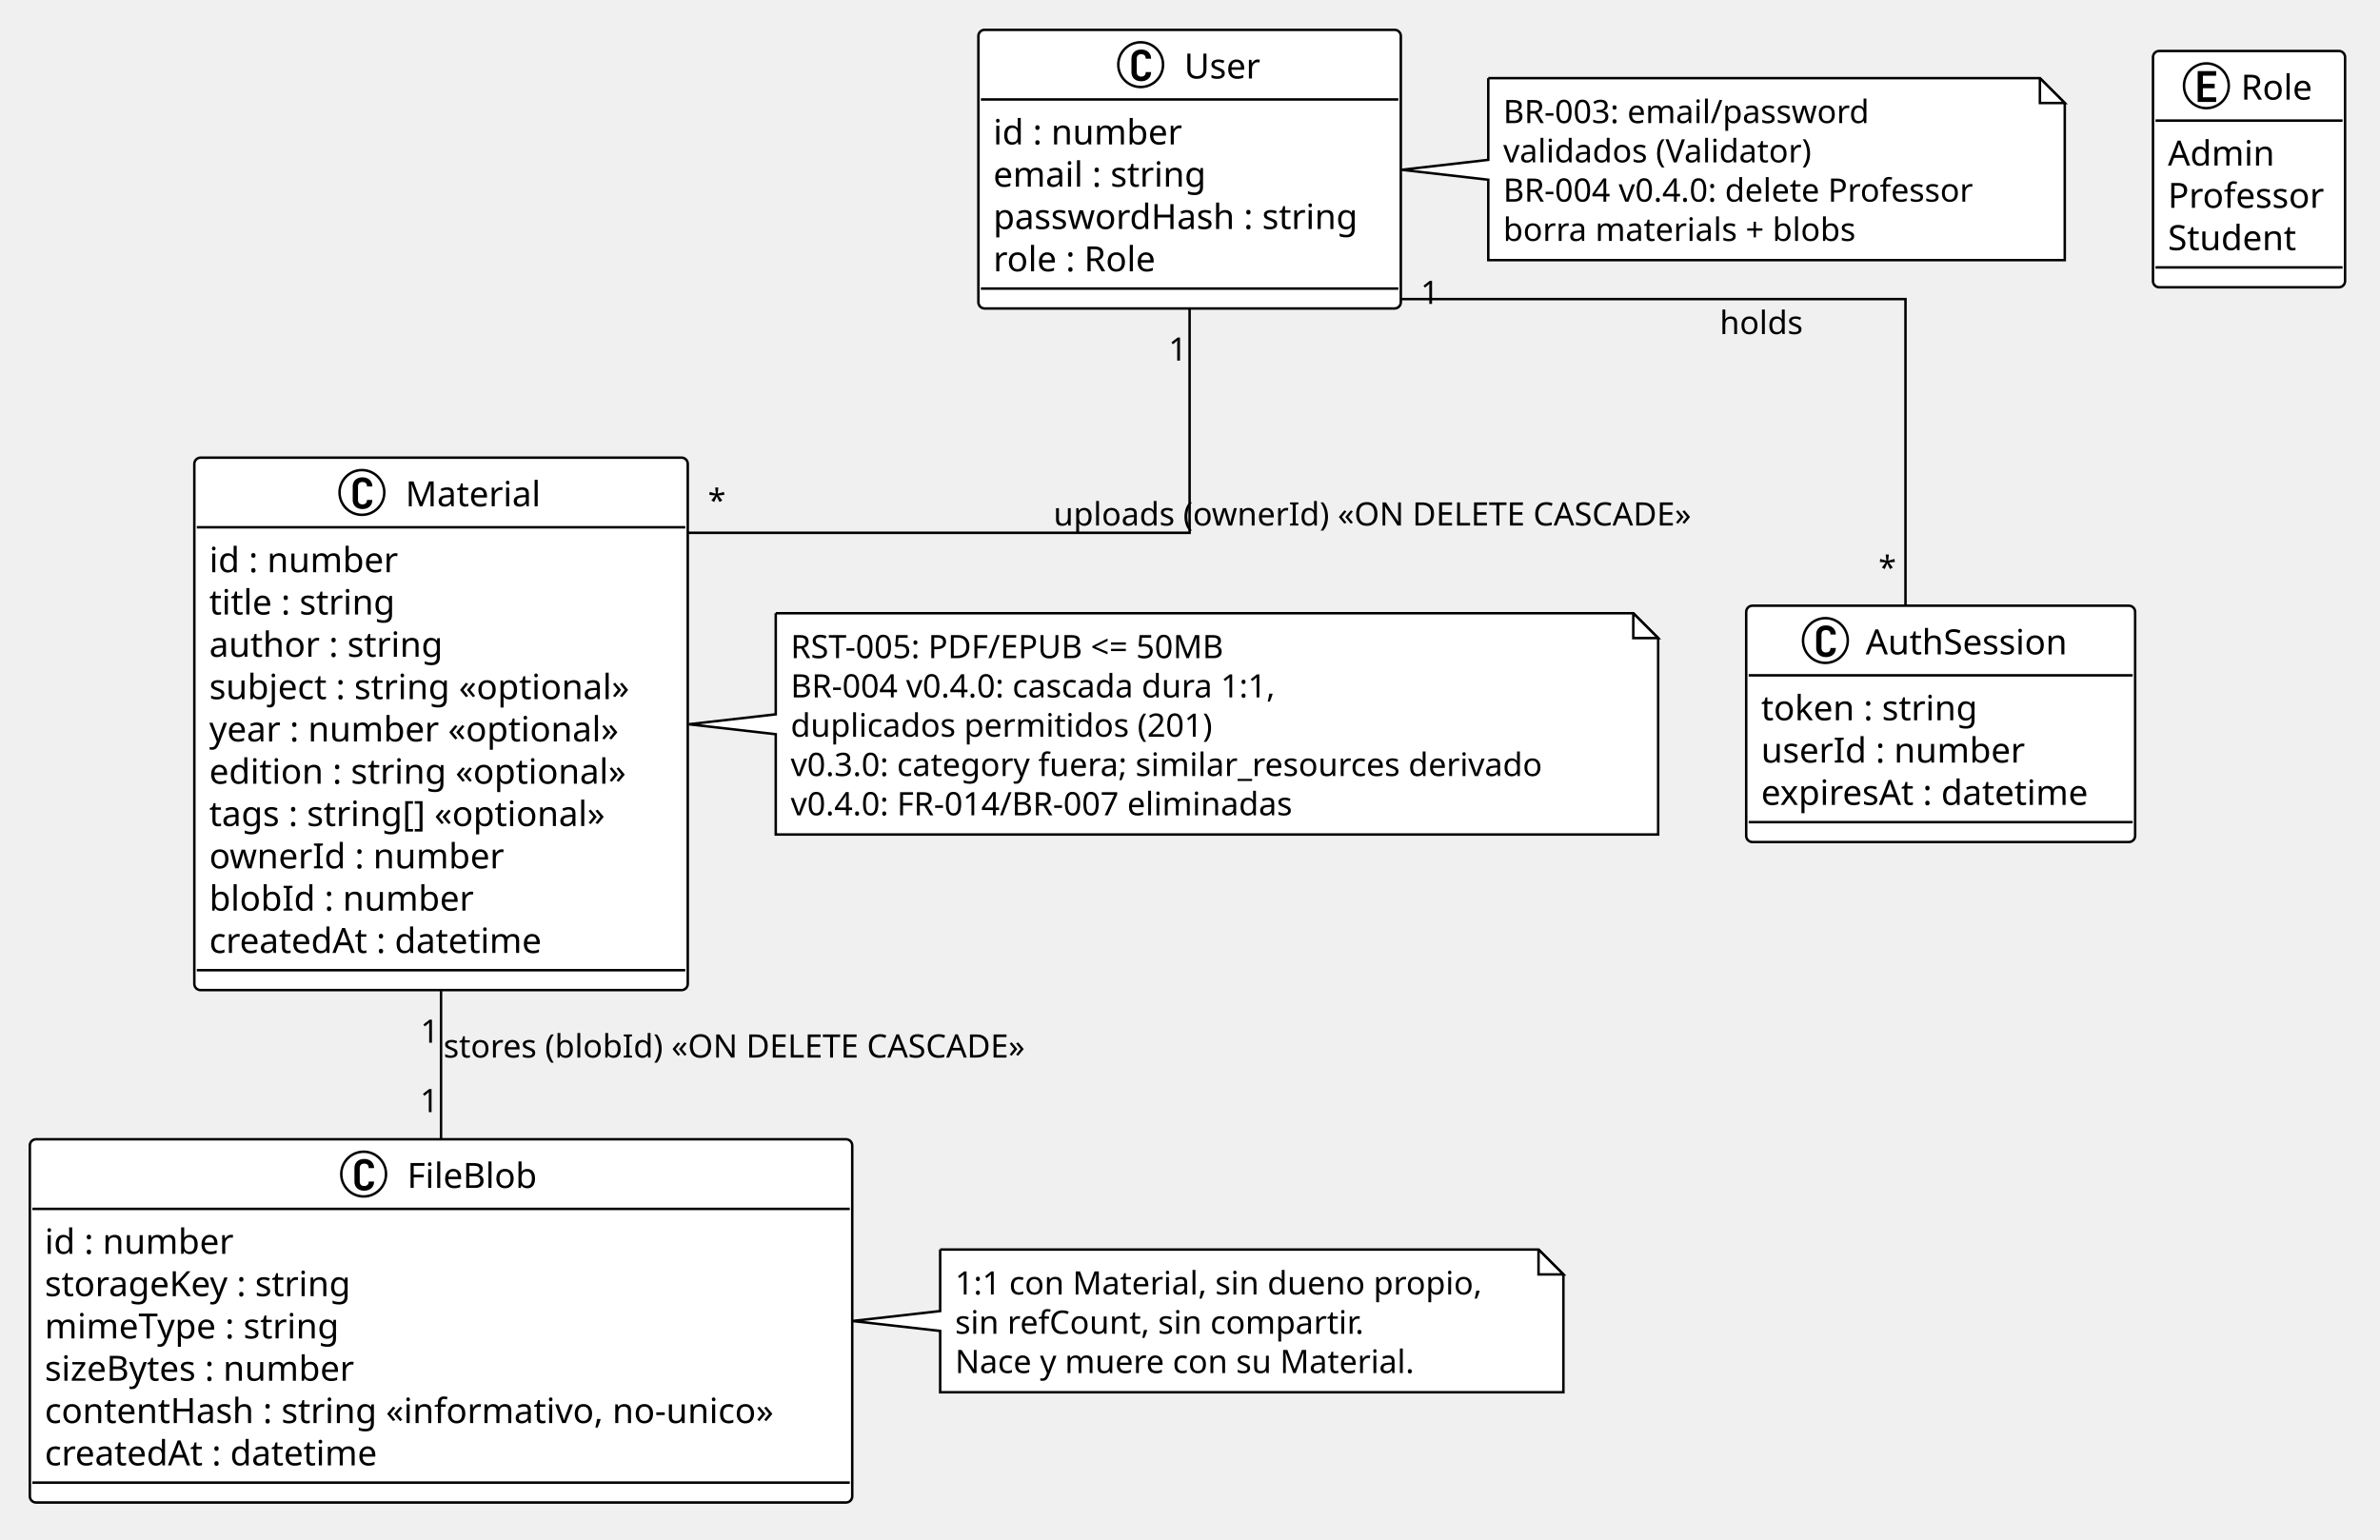
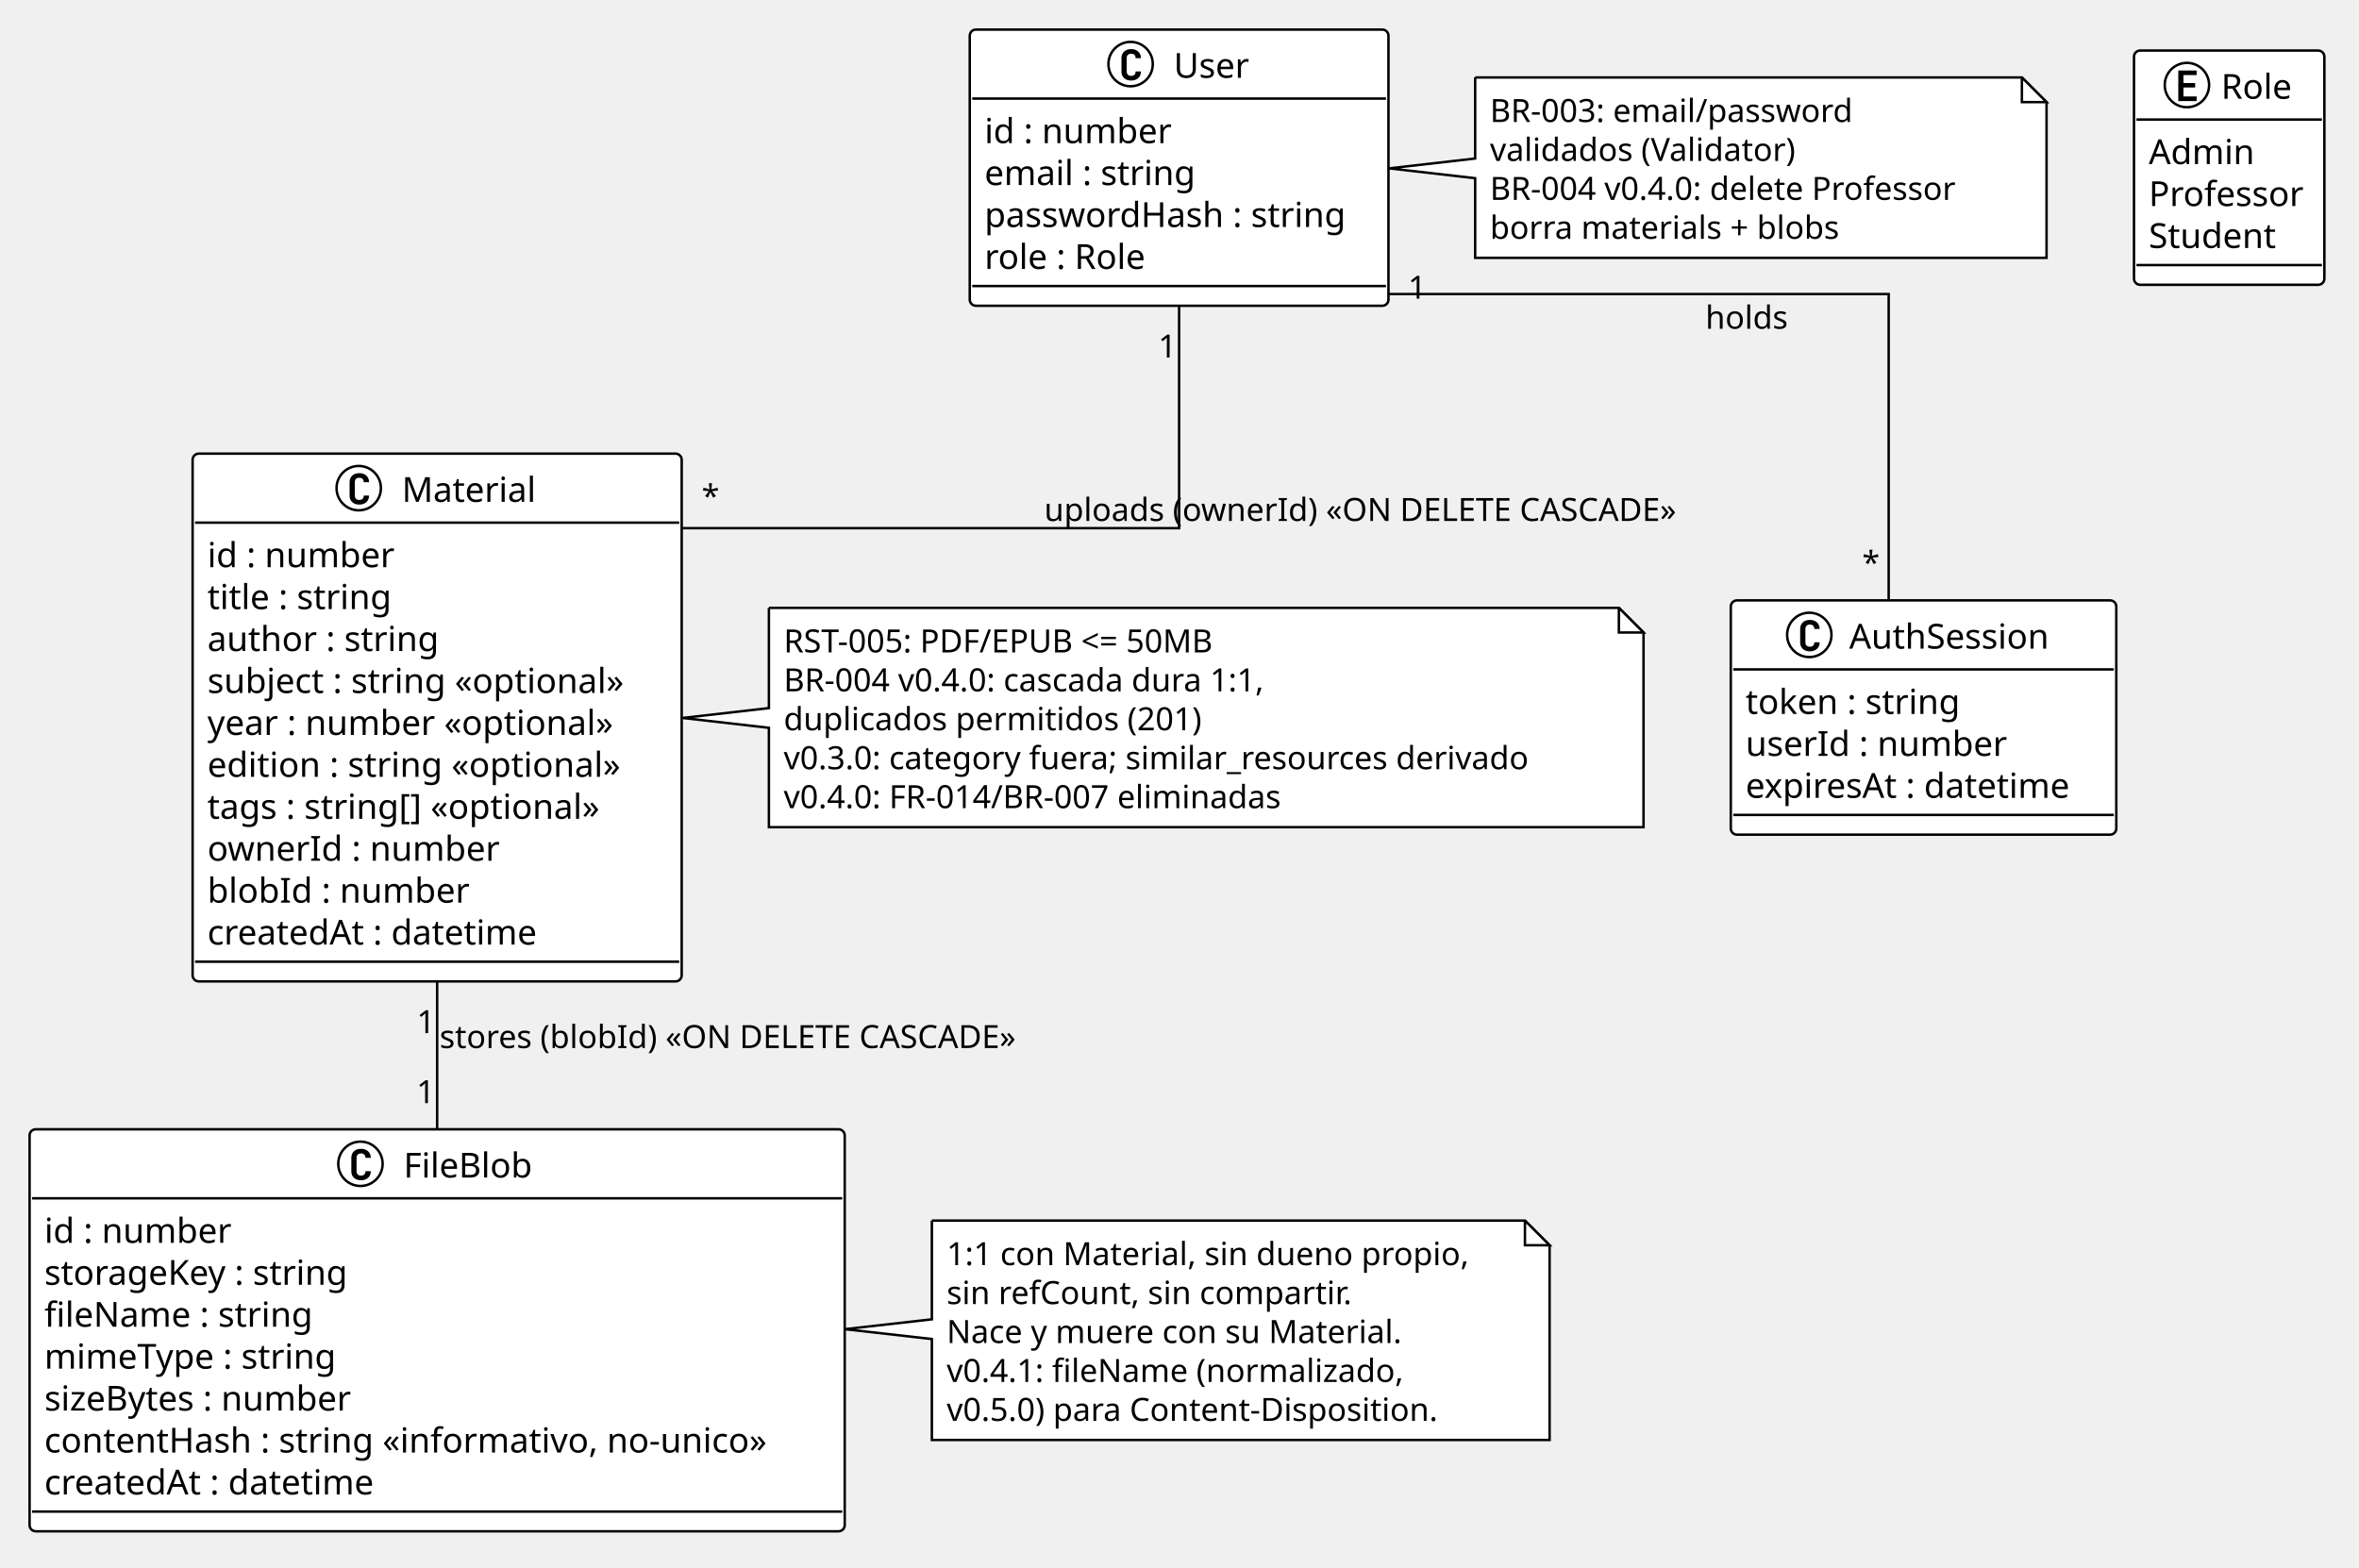
- <svg xmlns="http://www.w3.org/2000/svg" version="1.1" data-diagram-type="CLASS" style="width:957px;height:619px;background:#FFFFFF;" width="957px" height="619px" viewBox="0 0 957 619" zoomAndPan="magnify" preserveAspectRatio="none" contentStyleType="text/css">
+ <svg xmlns="http://www.w3.org/2000/svg" version="1.1" data-diagram-type="CLASS" style="width:957px;height:636px;background:#FFFFFF;" width="957px" height="636px" viewBox="0 0 957 636" zoomAndPan="magnify" preserveAspectRatio="none" contentStyleType="text/css">
  <defs />
  <g font-family="sans-serif" lengthAdjust="spacing">
    <g class="entity" data-qualified-name="Role" id="ent0001" data-source-line="4">
-       <rect x="865.72" y="20.5" width="77.235" height="95.044" fill="#FFF" style="stroke:#000;stroke-width:1;" rx="2.5" ry="2.5" />
-       <ellipse cx="887.19" cy="34.5" rx="9" ry="9" fill="#FFF" style="stroke:#000;stroke-width:1;" />
-       <path d="M883.69,41 L883.69,28.594 L891.128,28.594 L891.128,30.453 L885.784,30.453 L885.784,33.688 L890.534,33.688 L890.534,35.484 L885.784,35.484 L885.784,39.125 L891.128,39.125 L891.128,41 L883.69,41 Z " fill="#000" />
-       <text x="901.072" y="40.068" fill="#000" font-size="14" textLength="30.413" font-family="Verdana">Role</text>
-       <line x1="866.72" y1="48.5" x2="941.955" y2="48.5" style="stroke:#000;stroke-width:1;" />
-       <text x="871.72" y="66.575" fill="#000" font-size="14" textLength="44.611" font-family="Verdana">Admin</text>
-       <text x="871.72" y="83.59" fill="#000" font-size="14" textLength="65.235" font-family="Verdana">Professor</text>
-       <text x="871.72" y="100.604" fill="#000" font-size="14" textLength="55.385" font-family="Verdana">Student</text>
-       <line x1="866.72" y1="107.544" x2="941.955" y2="107.544" style="stroke:#000;stroke-width:1;" />
+       <rect x="865.72" y="20.51" width="77.235" height="95.044" fill="#FFF" style="stroke:#000;stroke-width:1;" rx="2.5" ry="2.5" />
+       <ellipse cx="887.19" cy="34.51" rx="9" ry="9" fill="#FFF" style="stroke:#000;stroke-width:1;" />
+       <path d="M883.69,41.01 L883.69,28.604 L891.128,28.604 L891.128,30.463 L885.784,30.463 L885.784,33.697 L890.534,33.697 L890.534,35.494 L885.784,35.494 L885.784,39.135 L891.128,39.135 L891.128,41.01 L883.69,41.01 Z " fill="#000" />
+       <text x="901.072" y="40.078" fill="#000" font-size="14" textLength="30.413" font-family="Verdana">Role</text>
+       <line x1="866.72" y1="48.51" x2="941.955" y2="48.51" style="stroke:#000;stroke-width:1;" />
+       <text x="871.72" y="66.585" fill="#000" font-size="14" textLength="44.611" font-family="Verdana">Admin</text>
+       <text x="871.72" y="83.6" fill="#000" font-size="14" textLength="65.235" font-family="Verdana">Professor</text>
+       <text x="871.72" y="100.614" fill="#000" font-size="14" textLength="55.385" font-family="Verdana">Student</text>
+       <line x1="866.72" y1="107.554" x2="941.955" y2="107.554" style="stroke:#000;stroke-width:1;" />
    </g>
    <g class="entity" data-qualified-name="User" id="ent0002" data-source-line="10">
      <rect x="393.41" y="12" width="169.862" height="112.059" fill="#FFF" style="stroke:#000;stroke-width:1;" rx="2.5" ry="2.5" />
      <ellipse cx="458.663" cy="26" rx="9" ry="9" fill="#FFF" style="stroke:#000;stroke-width:1;" />
      <path d="M458.898,32.672 Q457.695,32.672 456.804,32.219 Q455.929,31.766 455.445,30.953 Q454.96,30.125 454.96,29 L454.96,23.594 Q454.96,22.469 455.445,21.656 Q455.929,20.828 456.804,20.375 Q457.695,19.922 458.898,19.922 Q460.085,19.922 460.96,20.375 Q461.851,20.828 462.351,21.656 Q462.851,22.469 462.851,23.594 L460.695,23.594 Q460.695,22.719 460.226,22.266 Q459.773,21.797 458.898,21.797 Q458.038,21.797 457.554,22.266 Q457.085,22.719 457.085,23.594 L457.085,29 Q457.085,29.859 457.554,30.328 Q458.038,30.797 458.898,30.797 Q459.773,30.797 460.226,30.328 Q460.695,29.859 460.695,29 L462.851,29 Q462.851,30.125 462.351,30.953 Q461.851,31.766 460.96,32.219 Q460.085,32.672 458.898,32.672 Z " fill="#000" />
      <text x="476.163" y="31.568" fill="#000" font-size="14" textLength="31.855" font-family="Verdana">User</text>
      <line x1="394.41" y1="40" x2="562.272" y2="40" style="stroke:#000;stroke-width:1;" />
      <text x="399.41" y="58.075" fill="#000" font-size="14" textLength="83.139" font-family="Verdana">id : number</text>
      <text x="399.41" y="75.09" fill="#000" font-size="14" textLength="94.459" font-family="Verdana">email : string</text>
      <text x="399.41" y="92.104" fill="#000" font-size="14" textLength="157.862" font-family="Verdana">passwordHash : string</text>
      <text x="399.41" y="109.119" fill="#000" font-size="14" textLength="73.268" font-family="Verdana">role : Role</text>
      <line x1="394.41" y1="116.059" x2="562.272" y2="116.059" style="stroke:#000;stroke-width:1;" />
    </g>
    <g class="entity" data-qualified-name="Material" id="ent0003" data-source-line="17">
      <rect x="78.14" y="184.06" width="198.409" height="214.146" fill="#FFF" style="stroke:#000;stroke-width:1;" rx="2.5" ry="2.5" />
      <ellipse cx="145.53" cy="198.06" rx="9" ry="9" fill="#FFF" style="stroke:#000;stroke-width:1;" />
      <path d="M145.764,204.732 Q144.561,204.732 143.67,204.279 Q142.795,203.826 142.311,203.013 Q141.827,202.185 141.827,201.06 L141.827,195.654 Q141.827,194.529 142.311,193.716 Q142.795,192.888 143.67,192.435 Q144.561,191.982 145.764,191.982 Q146.952,191.982 147.827,192.435 Q148.717,192.888 149.217,193.716 Q149.717,194.529 149.717,195.654 L147.561,195.654 Q147.561,194.779 147.092,194.326 Q146.639,193.857 145.764,193.857 Q144.905,193.857 144.42,194.326 Q143.952,194.779 143.952,195.654 L143.952,201.06 Q143.952,201.919 144.42,202.388 Q144.905,202.857 145.764,202.857 Q146.639,202.857 147.092,202.388 Q147.561,201.919 147.561,201.06 L149.717,201.06 Q149.717,202.185 149.217,203.013 Q148.717,203.826 147.827,204.279 Q146.952,204.732 145.764,204.732 Z " fill="#000" />
      <text x="163.03" y="203.628" fill="#000" font-size="14" textLength="56.13" font-family="Verdana">Material</text>
      <line x1="79.14" y1="212.06" x2="275.549" y2="212.06" style="stroke:#000;stroke-width:1;" />
      <text x="84.14" y="230.135" fill="#000" font-size="14" textLength="83.139" font-family="Verdana">id : number</text>
      <text x="84.14" y="247.15" fill="#000" font-size="14" textLength="83.467" font-family="Verdana">title : string</text>
      <text x="84.14" y="264.164" fill="#000" font-size="14" textLength="102.525" font-family="Verdana">author : string</text>
      <text x="84.14" y="281.179" fill="#000" font-size="14" textLength="186.409" font-family="Verdana">subject : string «optional»</text>
      <text x="84.14" y="298.194" fill="#000" font-size="14" textLength="180.735" font-family="Verdana">year : number «optional»</text>
      <text x="84.14" y="315.208" fill="#000" font-size="14" textLength="183.183" font-family="Verdana">edition : string «optional»</text>
      <text x="84.14" y="332.223" fill="#000" font-size="14" textLength="178.22" font-family="Verdana">tags : string[] «optional»</text>
      <text x="84.14" y="349.238" fill="#000" font-size="14" textLength="128.317" font-family="Verdana">ownerId : number</text>
      <text x="84.14" y="366.252" fill="#000" font-size="14" textLength="114.974" font-family="Verdana">blobId : number</text>
      <text x="84.14" y="383.267" fill="#000" font-size="14" textLength="146.187" font-family="Verdana">createdAt : datetime</text>
      <line x1="79.14" y1="390.206" x2="275.549" y2="390.206" style="stroke:#000;stroke-width:1;" />
    </g>
    <g class="entity" data-qualified-name="FileBlob" id="ent0004" data-source-line="30">
-       <rect x="12" y="458.2" width="330.685" height="146.088" fill="#FFF" style="stroke:#000;stroke-width:1;" rx="2.5" ry="2.5" />
-       <ellipse cx="146.228" cy="472.2" rx="9" ry="9" fill="#FFF" style="stroke:#000;stroke-width:1;" />
-       <path d="M146.462,478.872 Q145.259,478.872 144.369,478.419 Q143.494,477.966 143.009,477.153 Q142.525,476.325 142.525,475.2 L142.525,469.794 Q142.525,468.669 143.009,467.856 Q143.494,467.028 144.369,466.575 Q145.259,466.122 146.462,466.122 Q147.65,466.122 148.525,466.575 Q149.416,467.028 149.916,467.856 Q150.416,468.669 150.416,469.794 L148.259,469.794 Q148.259,468.919 147.791,468.466 Q147.337,467.997 146.462,467.997 Q145.603,467.997 145.119,468.466 Q144.65,468.919 144.65,469.794 L144.65,475.2 Q144.65,476.059 145.119,476.528 Q145.603,476.997 146.462,476.997 Q147.337,476.997 147.791,476.528 Q148.259,476.059 148.259,475.2 L150.416,475.2 Q150.416,476.325 149.916,477.153 Q149.416,477.966 148.525,478.419 Q147.65,478.872 146.462,478.872 Z " fill="#000" />
-       <text x="163.728" y="477.768" fill="#000" font-size="14" textLength="54.729" font-family="Verdana">FileBlob</text>
-       <line x1="13" y1="486.2" x2="341.685" y2="486.2" style="stroke:#000;stroke-width:1;" />
-       <text x="18" y="504.275" fill="#000" font-size="14" textLength="83.139" font-family="Verdana">id : number</text>
-       <text x="18" y="521.29" fill="#000" font-size="14" textLength="135.488" font-family="Verdana">storageKey : string</text>
-       <text x="18" y="538.304" fill="#000" font-size="14" textLength="129.801" font-family="Verdana">mimeType : string</text>
-       <text x="18" y="555.319" fill="#000" font-size="14" textLength="136.438" font-family="Verdana">sizeBytes : number</text>
-       <text x="18" y="572.334" fill="#000" font-size="14" textLength="318.685" font-family="Verdana">contentHash : string «informativo, no-unico»</text>
-       <text x="18" y="589.348" fill="#000" font-size="14" textLength="146.187" font-family="Verdana">createdAt : datetime</text>
-       <line x1="13" y1="596.288" x2="341.685" y2="596.288" style="stroke:#000;stroke-width:1;" />
+       <rect x="12" y="458.21" width="330.685" height="163.103" fill="#FFF" style="stroke:#000;stroke-width:1;" rx="2.5" ry="2.5" />
+       <ellipse cx="146.228" cy="472.21" rx="9" ry="9" fill="#FFF" style="stroke:#000;stroke-width:1;" />
+       <path d="M146.462,478.882 Q145.259,478.882 144.369,478.429 Q143.494,477.976 143.009,477.163 Q142.525,476.335 142.525,475.21 L142.525,469.804 Q142.525,468.679 143.009,467.866 Q143.494,467.038 144.369,466.585 Q145.259,466.132 146.462,466.132 Q147.65,466.132 148.525,466.585 Q149.416,467.038 149.916,467.866 Q150.416,468.679 150.416,469.804 L148.259,469.804 Q148.259,468.929 147.791,468.476 Q147.337,468.007 146.462,468.007 Q145.603,468.007 145.119,468.476 Q144.65,468.929 144.65,469.804 L144.65,475.21 Q144.65,476.069 145.119,476.538 Q145.603,477.007 146.462,477.007 Q147.337,477.007 147.791,476.538 Q148.259,476.069 148.259,475.21 L150.416,475.21 Q150.416,476.335 149.916,477.163 Q149.416,477.976 148.525,478.429 Q147.65,478.882 146.462,478.882 Z " fill="#000" />
+       <text x="163.728" y="477.778" fill="#000" font-size="14" textLength="54.729" font-family="Verdana">FileBlob</text>
+       <line x1="13" y1="486.21" x2="341.685" y2="486.21" style="stroke:#000;stroke-width:1;" />
+       <text x="18" y="504.285" fill="#000" font-size="14" textLength="83.139" font-family="Verdana">id : number</text>
+       <text x="18" y="521.3" fill="#000" font-size="14" textLength="135.488" font-family="Verdana">storageKey : string</text>
+       <text x="18" y="538.314" fill="#000" font-size="14" textLength="118.193" font-family="Verdana">fileName : string</text>
+       <text x="18" y="555.329" fill="#000" font-size="14" textLength="129.801" font-family="Verdana">mimeType : string</text>
+       <text x="18" y="572.344" fill="#000" font-size="14" textLength="136.438" font-family="Verdana">sizeBytes : number</text>
+       <text x="18" y="589.358" fill="#000" font-size="14" textLength="318.685" font-family="Verdana">contentHash : string «informativo, no-unico»</text>
+       <text x="18" y="606.373" fill="#000" font-size="14" textLength="146.187" font-family="Verdana">createdAt : datetime</text>
+       <line x1="13" y1="613.313" x2="341.685" y2="613.313" style="stroke:#000;stroke-width:1;" />
    </g>
-     <g class="entity" data-qualified-name="AuthSession" id="ent0005" data-source-line="39">
+     <g class="entity" data-qualified-name="AuthSession" id="ent0005" data-source-line="40">
      <rect x="702.15" y="243.61" width="156.389" height="95.044" fill="#FFF" style="stroke:#000;stroke-width:1;" rx="2.5" ry="2.5" />
      <ellipse cx="733.999" cy="257.61" rx="9" ry="9" fill="#FFF" style="stroke:#000;stroke-width:1;" />
      <path d="M734.233,264.282 Q733.03,264.282 732.14,263.829 Q731.265,263.376 730.78,262.563 Q730.296,261.735 730.296,260.61 L730.296,255.204 Q730.296,254.079 730.78,253.266 Q731.265,252.438 732.14,251.985 Q733.03,251.532 734.233,251.532 Q735.421,251.532 736.296,251.985 Q737.187,252.438 737.687,253.266 Q738.187,254.079 738.187,255.204 L736.03,255.204 Q736.03,254.329 735.562,253.876 Q735.108,253.407 734.233,253.407 Q733.374,253.407 732.89,253.876 Q732.421,254.329 732.421,255.204 L732.421,260.61 Q732.421,261.469 732.89,261.938 Q733.374,262.407 734.233,262.407 Q735.108,262.407 735.562,261.938 Q736.03,261.469 736.03,260.61 L738.187,260.61 Q738.187,261.735 737.687,262.563 Q737.187,263.376 736.296,263.829 Q735.421,264.282 734.233,264.282 Z " fill="#000" />
      <text x="750.188" y="263.178" fill="#000" font-size="14" textLength="86.502" font-family="Verdana">AuthSession</text>
      <line x1="703.15" y1="271.61" x2="857.539" y2="271.61" style="stroke:#000;stroke-width:1;" />
      <text x="708.15" y="289.685" fill="#000" font-size="14" textLength="95.908" font-family="Verdana">token : string</text>
      <text x="708.15" y="306.7" fill="#000" font-size="14" textLength="115.657" font-family="Verdana">userId : number</text>
      <text x="708.15" y="323.714" fill="#000" font-size="14" textLength="144.389" font-family="Verdana">expiresAt : datetime</text>
      <line x1="703.15" y1="330.654" x2="857.539" y2="330.654" style="stroke:#000;stroke-width:1;" />
    </g>
-     <g class="entity" data-qualified-name="GMN9" id="ent0010" data-source-line="50">
-       <path d="M311.93,246.63 L311.93,287.29 L276.92,291.29 L311.93,295.29 L311.93,335.627 A0,0 0 0 0 311.93,335.627 L666.747,335.627 A0,0 0 0 0 666.747,335.627 L666.747,256.63 L656.747,246.63 L311.93,246.63 A0,0 0 0 0 311.93,246.63" style="stroke:#000;stroke-width:1;" fill="#FFF" />
-       <path d="M656.747,246.63 L656.747,256.63 L666.747,256.63 L656.747,246.63" style="stroke:#000;stroke-width:1;" fill="#FFF" />
-       <text x="317.93" y="264.7" fill="#000" font-size="13" textLength="199.64" font-family="Verdana">RST-005: PDF/EPUB &lt;= 50MB</text>
-       <text x="317.93" y="280.499" fill="#000" font-size="13" textLength="223.463" font-family="Verdana">BR-004 v0.4.0: cascada dura 1:1,</text>
-       <text x="317.93" y="296.298" fill="#000" font-size="13" textLength="183.701" font-family="Verdana">duplicados permitidos (201)</text>
-       <text x="317.93" y="312.098" fill="#000" font-size="13" textLength="333.817" font-family="Verdana">v0.3.0: category fuera; similar_resources derivado</text>
-       <text x="317.93" y="327.897" fill="#000" font-size="13" textLength="228.554" font-family="Verdana">v0.4.0: FR-014/BR-007 eliminadas</text>
+     <g class="entity" data-qualified-name="GMN9" id="ent0010" data-source-line="51">
+       <path d="M311.93,246.64 L311.93,287.31 L276.92,291.31 L311.93,295.31 L311.93,335.637 A0,0 0 0 0 311.93,335.637 L666.747,335.637 A0,0 0 0 0 666.747,335.637 L666.747,256.64 L656.747,246.64 L311.93,246.64 A0,0 0 0 0 311.93,246.64" style="stroke:#000;stroke-width:1;" fill="#FFF" />
+       <path d="M656.747,246.64 L656.747,256.64 L666.747,256.64 L656.747,246.64" style="stroke:#000;stroke-width:1;" fill="#FFF" />
+       <text x="317.93" y="264.71" fill="#000" font-size="13" textLength="199.64" font-family="Verdana">RST-005: PDF/EPUB &lt;= 50MB</text>
+       <text x="317.93" y="280.509" fill="#000" font-size="13" textLength="223.463" font-family="Verdana">BR-004 v0.4.0: cascada dura 1:1,</text>
+       <text x="317.93" y="296.308" fill="#000" font-size="13" textLength="183.701" font-family="Verdana">duplicados permitidos (201)</text>
+       <text x="317.93" y="312.108" fill="#000" font-size="13" textLength="333.817" font-family="Verdana">v0.3.0: category fuera; similar_resources derivado</text>
+       <text x="317.93" y="327.907" fill="#000" font-size="13" textLength="228.554" font-family="Verdana">v0.4.0: FR-014/BR-007 eliminadas</text>
    </g>
-     <g class="entity" data-qualified-name="GMN12" id="ent0013" data-source-line="58">
-       <path d="M378.04,502.55 L378.04,527.29 L342.73,531.29 L378.04,535.29 L378.04,559.948 A0,0 0 0 0 378.04,559.948 L628.641,559.948 A0,0 0 0 0 628.641,559.948 L628.641,512.55 L618.641,502.55 L378.04,502.55 A0,0 0 0 0 378.04,502.55" style="stroke:#000;stroke-width:1;" fill="#FFF" />
-       <path d="M618.641,502.55 L618.641,512.55 L628.641,512.55 L618.641,502.55" style="stroke:#000;stroke-width:1;" fill="#FFF" />
-       <text x="384.04" y="520.62" fill="#000" font-size="13" textLength="229.601" font-family="Verdana">1:1 con Material, sin dueno propio,</text>
-       <text x="384.04" y="536.419" fill="#000" font-size="13" textLength="179.708" font-family="Verdana">sin refCount, sin compartir.</text>
-       <text x="384.04" y="552.218" fill="#000" font-size="13" textLength="199.24" font-family="Verdana">Nace y muere con su Material.</text>
+     <g class="entity" data-qualified-name="GMN12" id="ent0013" data-source-line="59">
+       <path d="M378.04,495.26 L378.04,535.31 L342.73,539.31 L378.04,543.31 L378.04,584.257 A0,0 0 0 0 378.04,584.257 L628.641,584.257 A0,0 0 0 0 628.641,584.257 L628.641,505.26 L618.641,495.26 L378.04,495.26 A0,0 0 0 0 378.04,495.26" style="stroke:#000;stroke-width:1;" fill="#FFF" />
+       <path d="M618.641,495.26 L618.641,505.26 L628.641,505.26 L618.641,495.26" style="stroke:#000;stroke-width:1;" fill="#FFF" />
+       <text x="384.04" y="513.33" fill="#000" font-size="13" textLength="229.601" font-family="Verdana">1:1 con Material, sin dueno propio,</text>
+       <text x="384.04" y="529.129" fill="#000" font-size="13" textLength="179.708" font-family="Verdana">sin refCount, sin compartir.</text>
+       <text x="384.04" y="544.928" fill="#000" font-size="13" textLength="199.24" font-family="Verdana">Nace y muere con su Material.</text>
+       <text x="384.04" y="560.728" fill="#000" font-size="13" textLength="204.871" font-family="Verdana">v0.4.1: fileName (normalizado,</text>
+       <text x="384.04" y="576.527" fill="#000" font-size="13" textLength="219.788" font-family="Verdana">v0.5.0) para Content-Disposition.</text>
    </g>
-     <g class="entity" data-qualified-name="GMN15" id="ent0016" data-source-line="64">
-       <path d="M598.44,31.43 L598.44,64.29 L563.54,68.29 L598.44,72.29 L598.44,104.627 A0,0 0 0 0 598.44,104.627 L830.246,104.627 A0,0 0 0 0 830.246,104.627 L830.246,41.43 L820.246,31.43 L598.44,31.43 A0,0 0 0 0 598.44,31.43" style="stroke:#000;stroke-width:1;" fill="#FFF" />
+     <g class="entity" data-qualified-name="GMN15" id="ent0016" data-source-line="67">
+       <path d="M598.44,31.43 L598.44,64.31 L563.54,68.31 L598.44,72.31 L598.44,104.627 A0,0 0 0 0 598.44,104.627 L830.246,104.627 A0,0 0 0 0 830.246,104.627 L830.246,41.43 L820.246,31.43 L598.44,31.43 A0,0 0 0 0 598.44,31.43" style="stroke:#000;stroke-width:1;" fill="#FFF" />
      <path d="M820.246,31.43 L820.246,41.43 L830.246,41.43 L820.246,31.43" style="stroke:#000;stroke-width:1;" fill="#FFF" />
      <text x="604.44" y="49.5" fill="#000" font-size="13" textLength="161.986" font-family="Verdana">BR-003: email/password</text>
      <text x="604.44" y="65.299" fill="#000" font-size="13" textLength="135.979" font-family="Verdana">validados (Validator)</text>
      <text x="604.44" y="81.098" fill="#000" font-size="13" textLength="210.806" font-family="Verdana">BR-004 v0.4.0: delete Professor</text>
      <text x="604.44" y="96.898" fill="#000" font-size="13" textLength="154.254" font-family="Verdana">borra materials + blobs</text>
    </g>
-     <g class="link" data-entity-1="ent0002" data-entity-2="ent0003" id="lnk6" data-source-line="45" data-link-type="association">
-       <path d="M478.34,124.16 C478.34,165.4 478.34,214.29 478.34,214.29 C478.34,214.29 364.41,214.29 276.74,214.29" style="stroke:#000;stroke-width:1;" fill="none" id="User-Material" codeLine="45" />
-       <text x="423.61" y="211.36" fill="#000" font-size="13" textLength="283.861" font-family="Verdana">uploads (ownerId) «ON DELETE CASCADE»</text>
-       <text x="469.868" y="145.034" fill="#000" font-size="13" font-family="Verdana">1</text>
-       <text x="284.666" y="205.933" fill="#000" font-size="13" font-family="Verdana">*</text>
+     <g class="link" data-entity-1="ent0002" data-entity-2="ent0003" id="lnk6" data-source-line="46" data-link-type="association">
+       <path d="M478.34,124.17 C478.34,165.42 478.34,214.31 478.34,214.31 C478.34,214.31 364.41,214.31 276.74,214.31" style="stroke:#000;stroke-width:1;" fill="none" id="User-Material" codeLine="46" />
+       <text x="423.61" y="211.38" fill="#000" font-size="13" textLength="283.861" font-family="Verdana">uploads (ownerId) «ON DELETE CASCADE»</text>
+       <text x="469.868" y="145.045" fill="#000" font-size="13" font-family="Verdana">1</text>
+       <text x="284.666" y="205.954" fill="#000" font-size="13" font-family="Verdana">*</text>
    </g>
-     <g class="link" data-entity-1="ent0003" data-entity-2="ent0004" id="lnk7" data-source-line="46" data-link-type="association">
-       <path d="M177.34,398.55 C177.34,418.65 177.34,439.23 177.34,458" style="stroke:#000;stroke-width:1;" fill="none" id="Material-FileBlob" codeLine="46" />
-       <text x="178.34" y="425.34" fill="#000" font-size="13" textLength="260.857" font-family="Verdana">stores (blobId) «ON DELETE CASCADE»</text>
-       <text x="169.08" y="419.368" fill="#000" font-size="13" font-family="Verdana">1</text>
-       <text x="168.917" y="447.282" fill="#000" font-size="13" font-family="Verdana">1</text>
+     <g class="link" data-entity-1="ent0003" data-entity-2="ent0004" id="lnk7" data-source-line="47" data-link-type="association">
+       <path d="M177.34,398.38 C177.34,418.35 177.34,438.93 177.34,457.99" style="stroke:#000;stroke-width:1;" fill="none" id="Material-FileBlob" codeLine="47" />
+       <text x="178.34" y="425.25" fill="#000" font-size="13" textLength="260.857" font-family="Verdana">stores (blobId) «ON DELETE CASCADE»</text>
+       <text x="169.08" y="419.186" fill="#000" font-size="13" font-family="Verdana">1</text>
+       <text x="168.971" y="447.589" fill="#000" font-size="13" font-family="Verdana">1</text>
    </g>
-     <g class="link" data-entity-1="ent0002" data-entity-2="ent0005" id="lnk8" data-source-line="47" data-link-type="association">
-       <path d="M563.54,120.29 C648.42,120.29 766.2,120.29 766.2,120.29 C766.2,120.29 766.2,192.99 766.2,243.54" style="stroke:#000;stroke-width:1;" fill="none" id="User-AuthSession" codeLine="47" />
-       <text x="691.49" y="134.36" fill="#000" font-size="13" textLength="34.557" font-family="Verdana">holds</text>
-       <text x="571.217" y="122.241" fill="#000" font-size="13" font-family="Verdana">1</text>
-       <text x="755.329" y="232.893" fill="#000" font-size="13" font-family="Verdana">*</text>
+     <g class="link" data-entity-1="ent0002" data-entity-2="ent0005" id="lnk8" data-source-line="48" data-link-type="association">
+       <path d="M563.54,119.31 C648.42,119.31 766.2,119.31 766.2,119.31 C766.2,119.31 766.2,192.43 766.2,243.27" style="stroke:#000;stroke-width:1;" fill="none" id="User-AuthSession" codeLine="48" />
+       <text x="691.85" y="133.38" fill="#000" font-size="13" textLength="34.557" font-family="Verdana">holds</text>
+       <text x="571.217" y="121.177" fill="#000" font-size="13" font-family="Verdana">1</text>
+       <text x="755.442" y="232.924" fill="#000" font-size="13" font-family="Verdana">*</text>
    </g>
  </g>
</svg>
